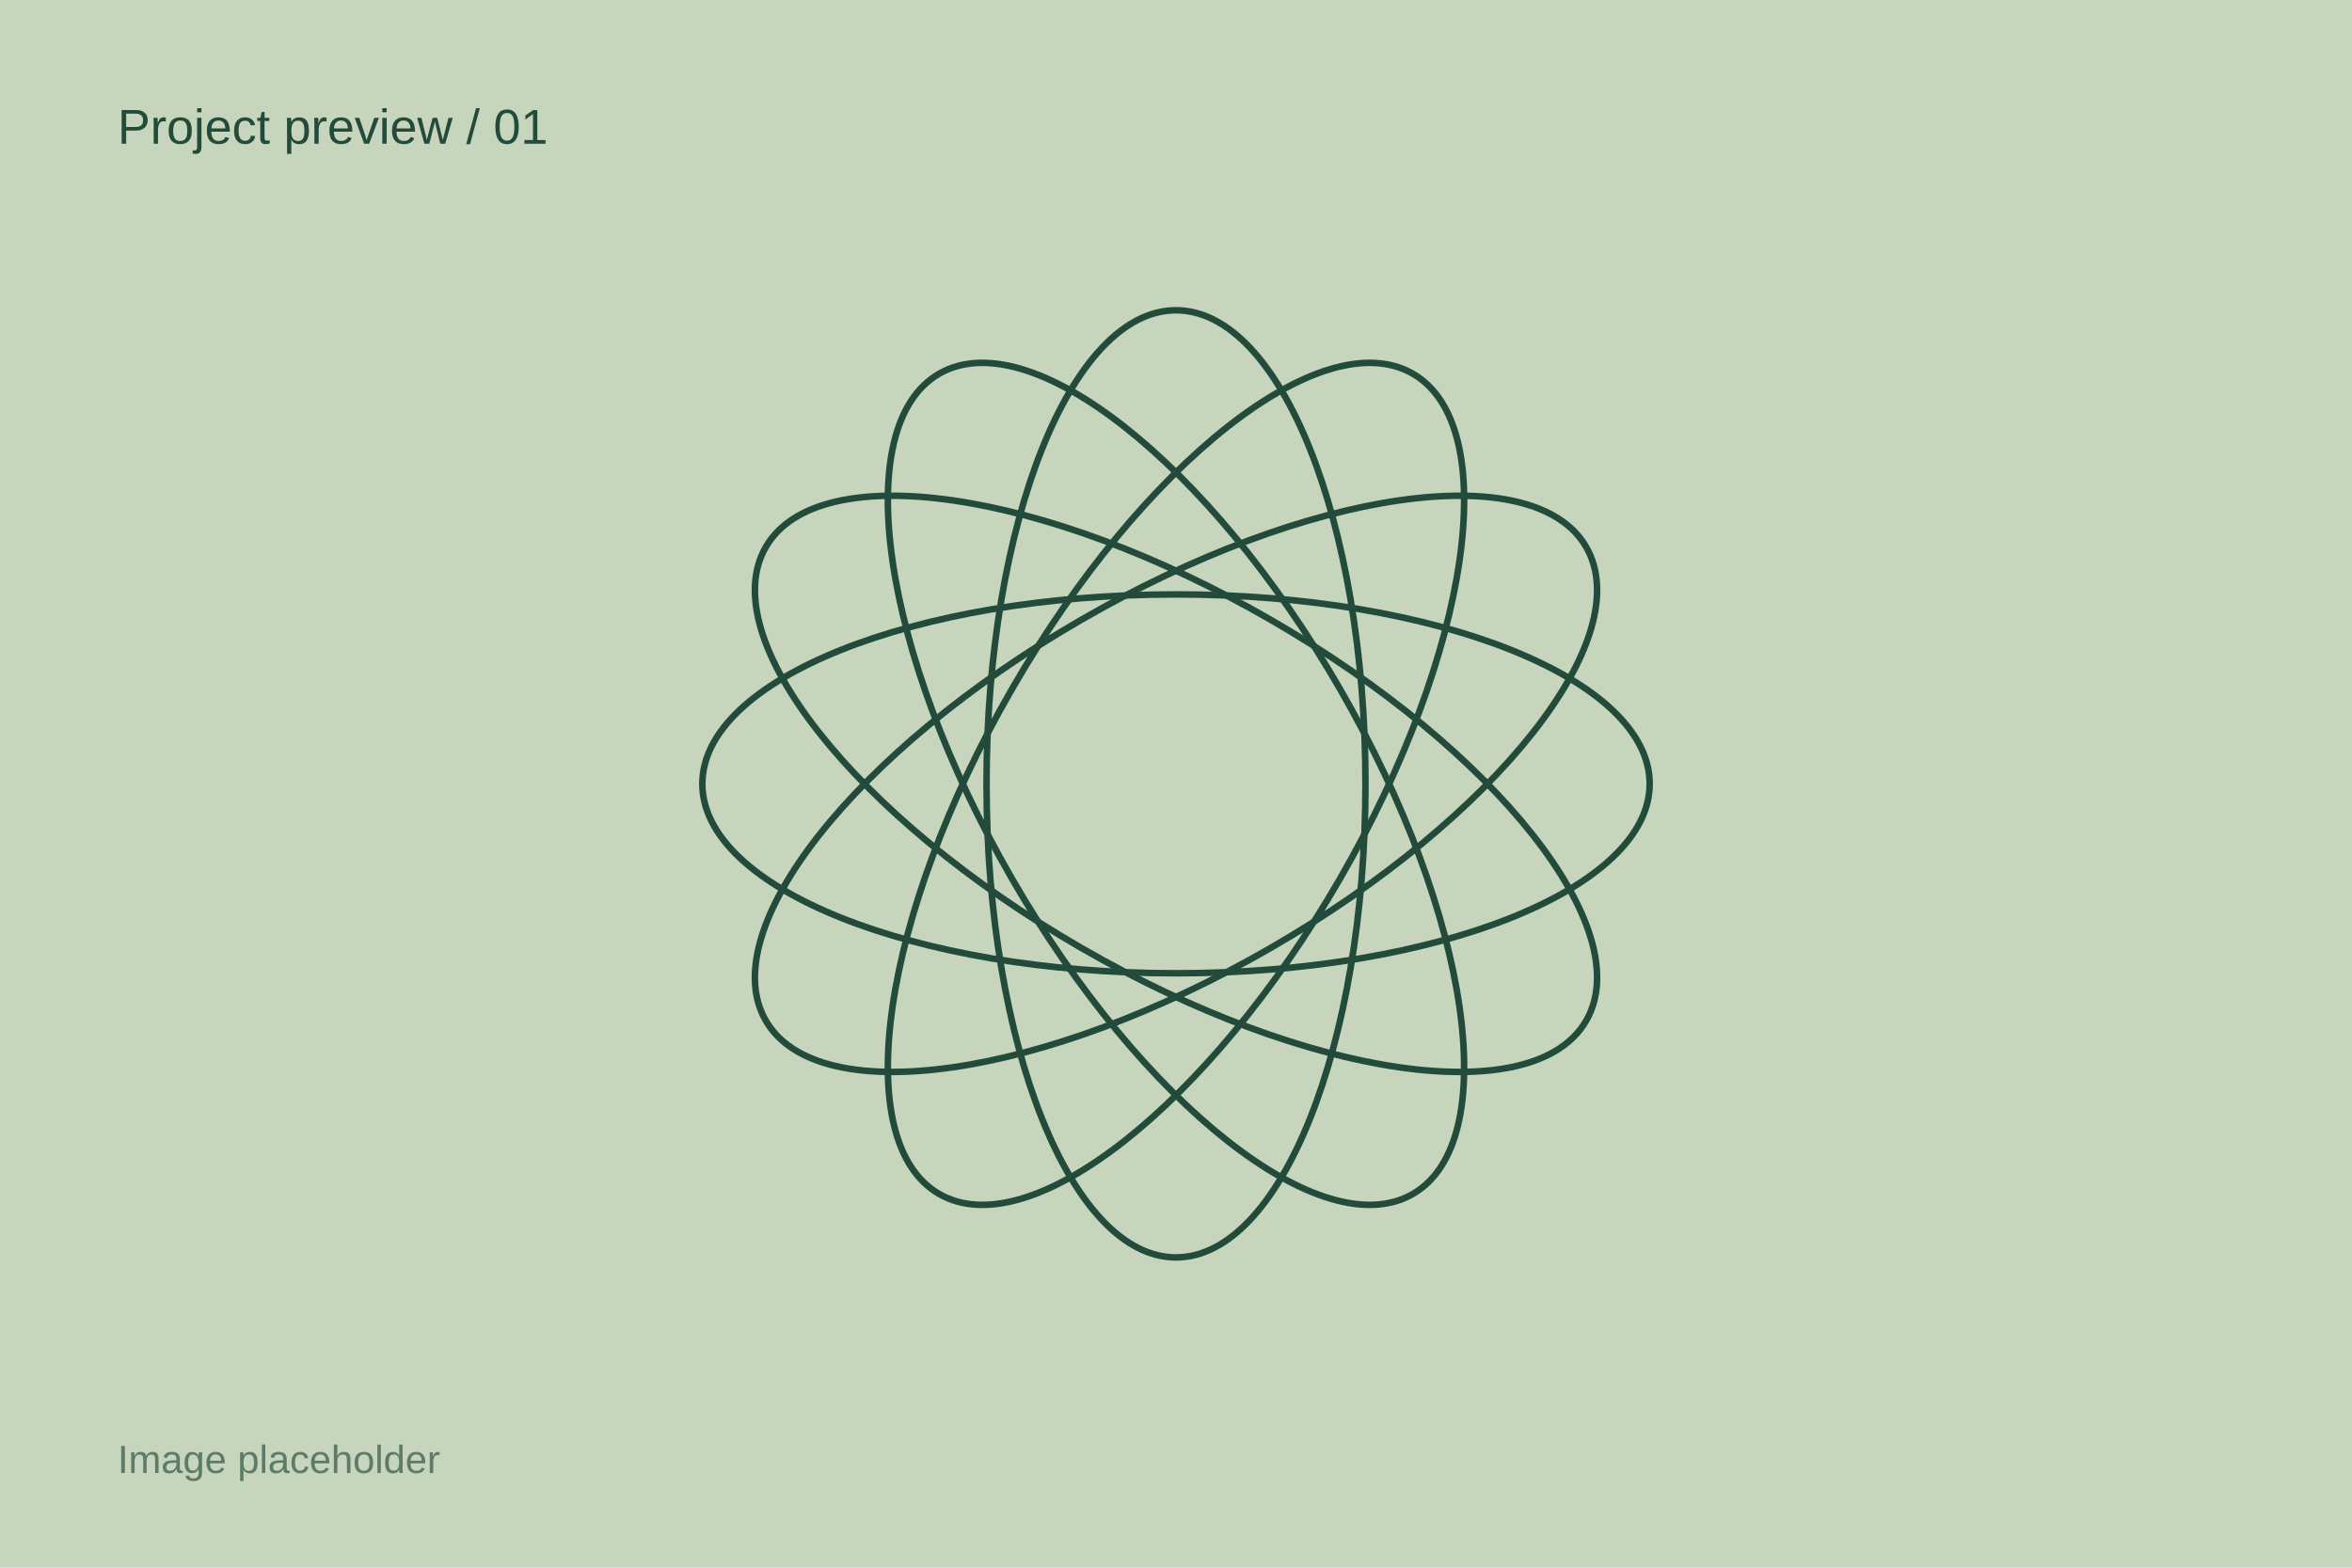
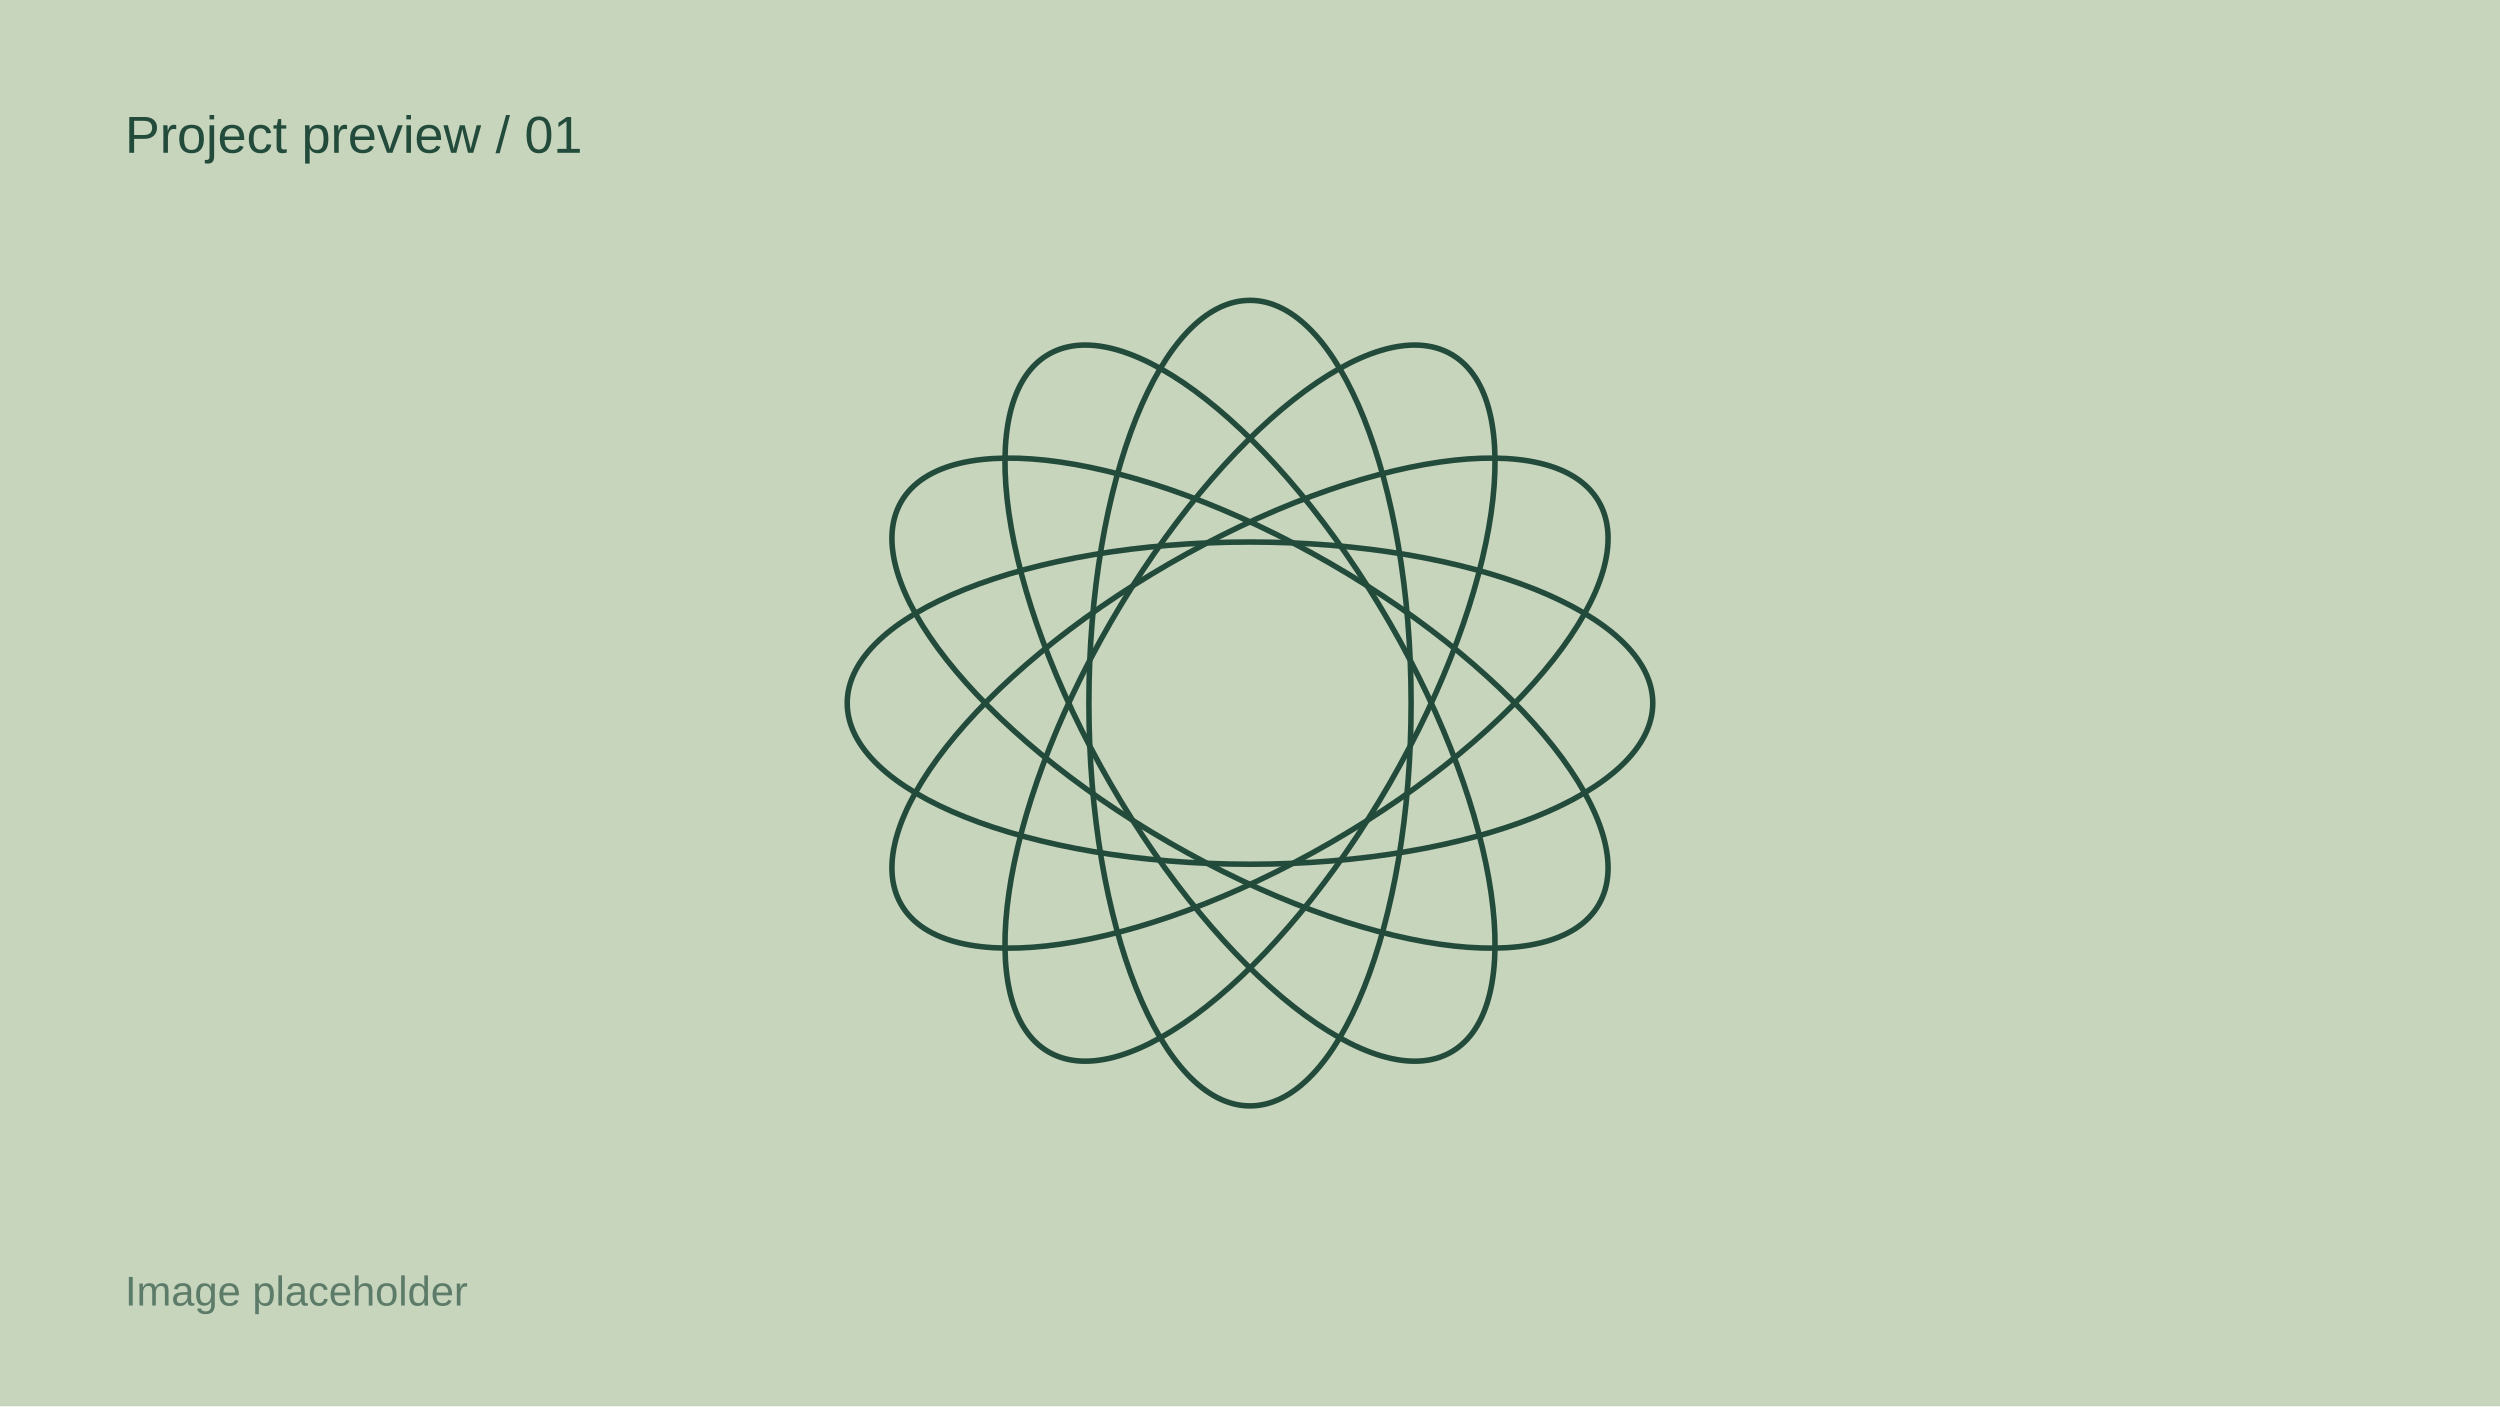
- <svg xmlns="http://www.w3.org/2000/svg" width="720" height="480" viewBox="0 0 720 480">
-   <rect width="720" height="480" fill="#c7d5bd" />
+ <svg xmlns="http://www.w3.org/2000/svg" width="720" height="405" viewBox="0 0 720 405">
+   <rect width="720" height="405" fill="#c7d5bd" />
  <g fill="#234b3b" font-family="Arial,sans-serif">
    <text x="36" y="44" font-size="15">Project preview / 01</text>
-     <text x="36" y="451" font-size="12" opacity=".65">Image placeholder</text>
+     <text x="36" y="376" font-size="12" opacity=".65">Image placeholder</text>
  </g>
-   <g transform="translate(360 240)" fill="none" stroke="#234b3b" stroke-width="2">
-     <ellipse rx="145" ry="58" transform="rotate(0)" />
-     <ellipse rx="145" ry="58" transform="rotate(30)" />
-     <ellipse rx="145" ry="58" transform="rotate(60)" />
-     <ellipse rx="145" ry="58" transform="rotate(90)" />
-     <ellipse rx="145" ry="58" transform="rotate(120)" />
-     <ellipse rx="145" ry="58" transform="rotate(150)" />
+   <g transform="translate(72 10.5) scale(.8)">
+     <g transform="translate(360 240)" fill="none" stroke="#234b3b" stroke-width="2">
+       <ellipse rx="145" ry="58" transform="rotate(0)" />
+       <ellipse rx="145" ry="58" transform="rotate(30)" />
+       <ellipse rx="145" ry="58" transform="rotate(60)" />
+       <ellipse rx="145" ry="58" transform="rotate(90)" />
+       <ellipse rx="145" ry="58" transform="rotate(120)" />
+       <ellipse rx="145" ry="58" transform="rotate(150)" />
+     </g>
  </g>
</svg>
